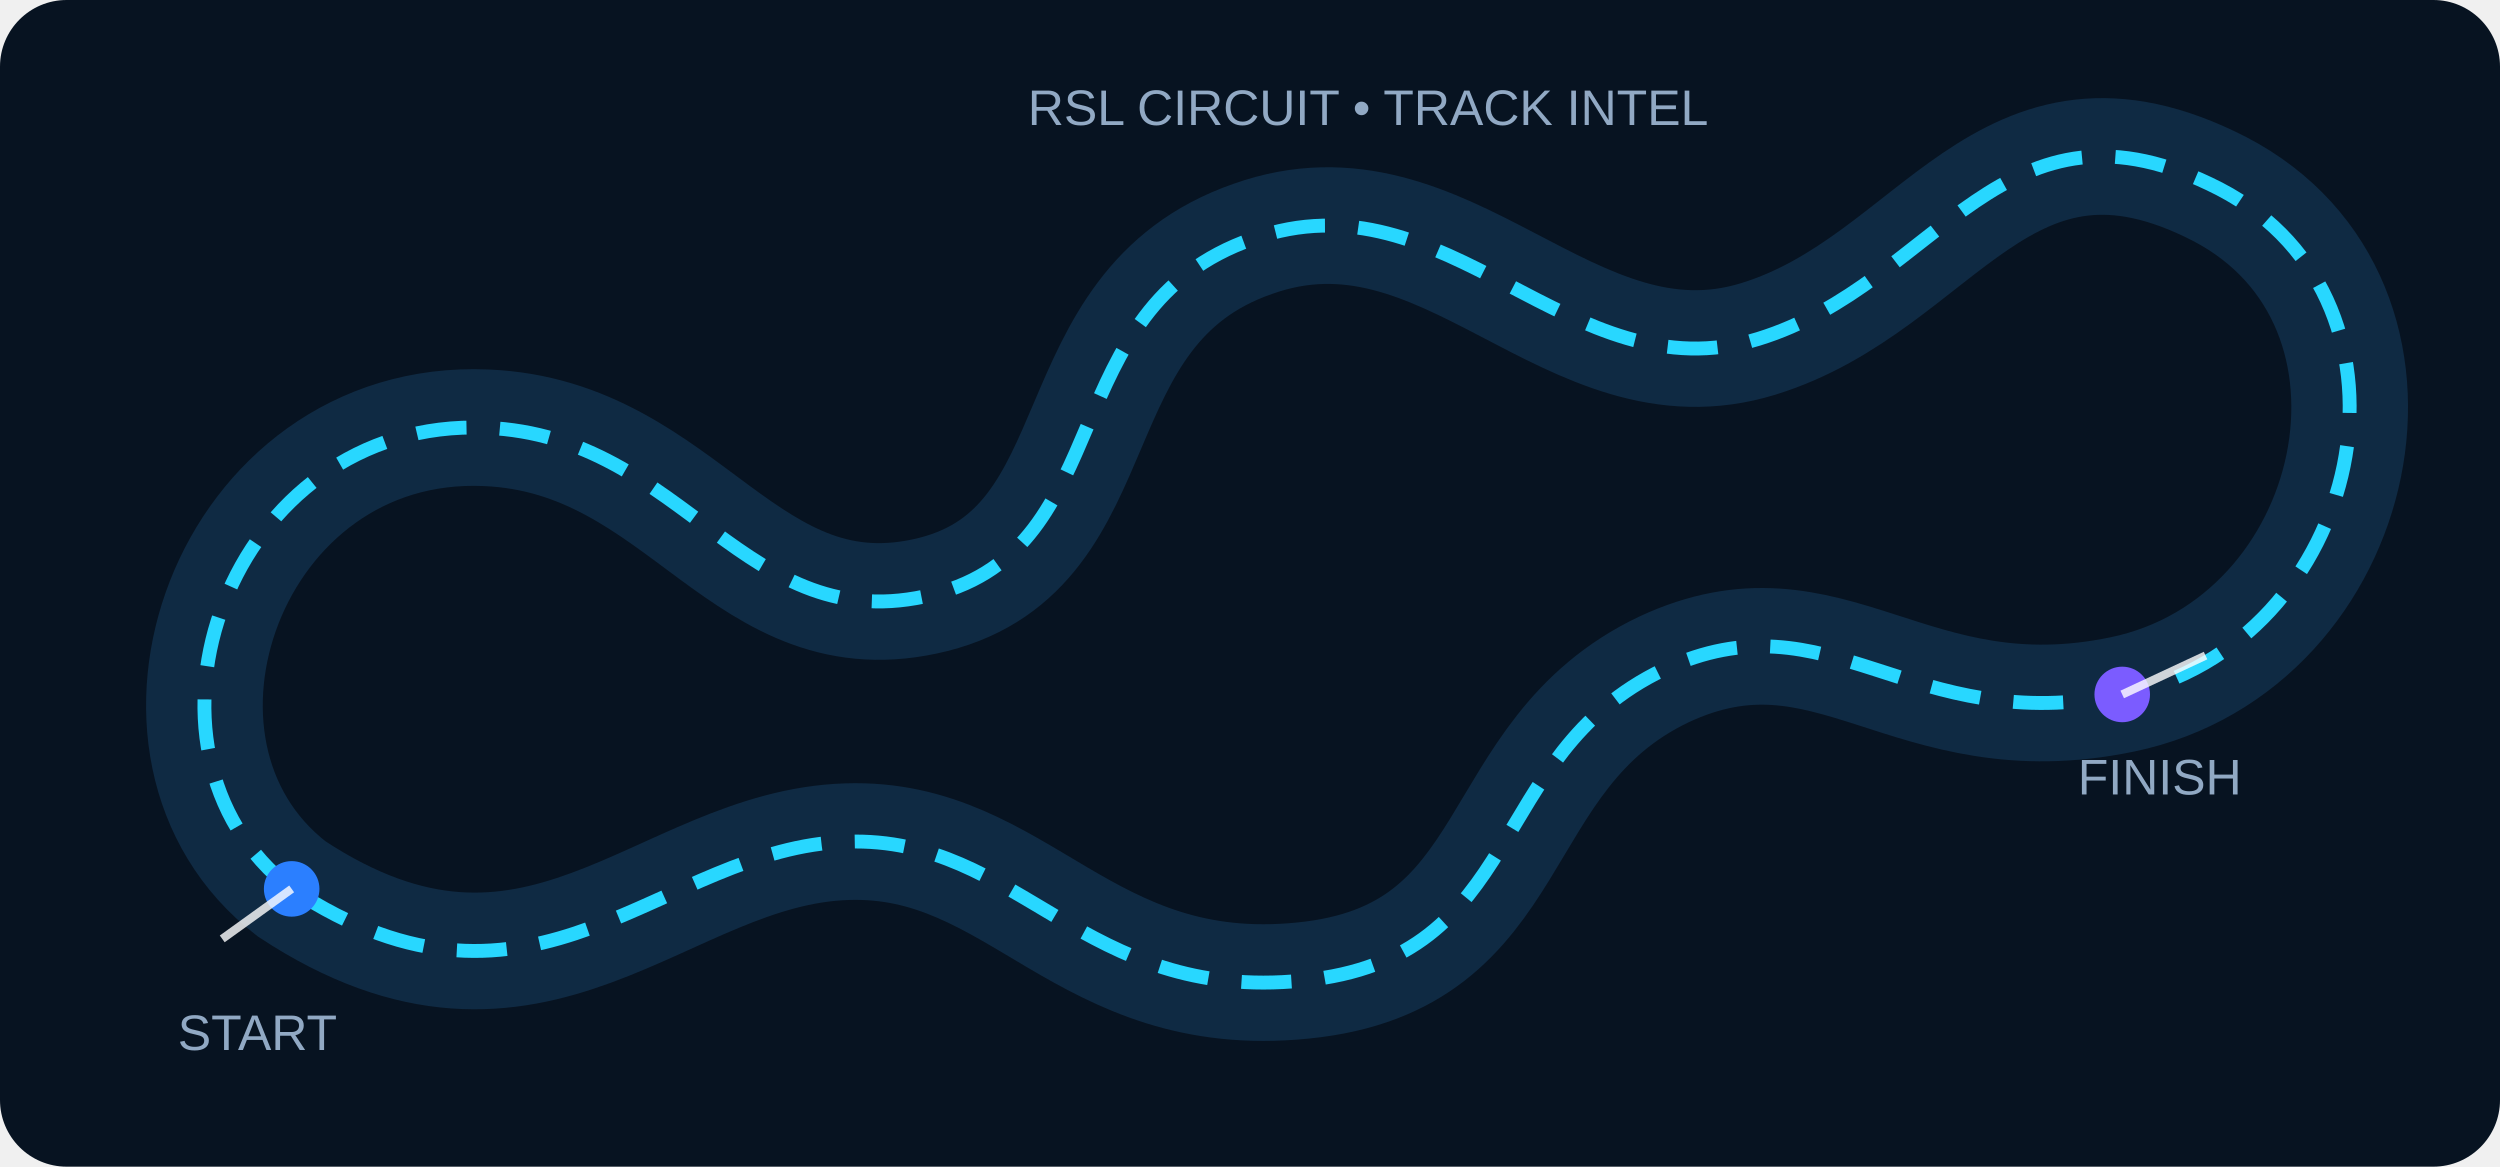
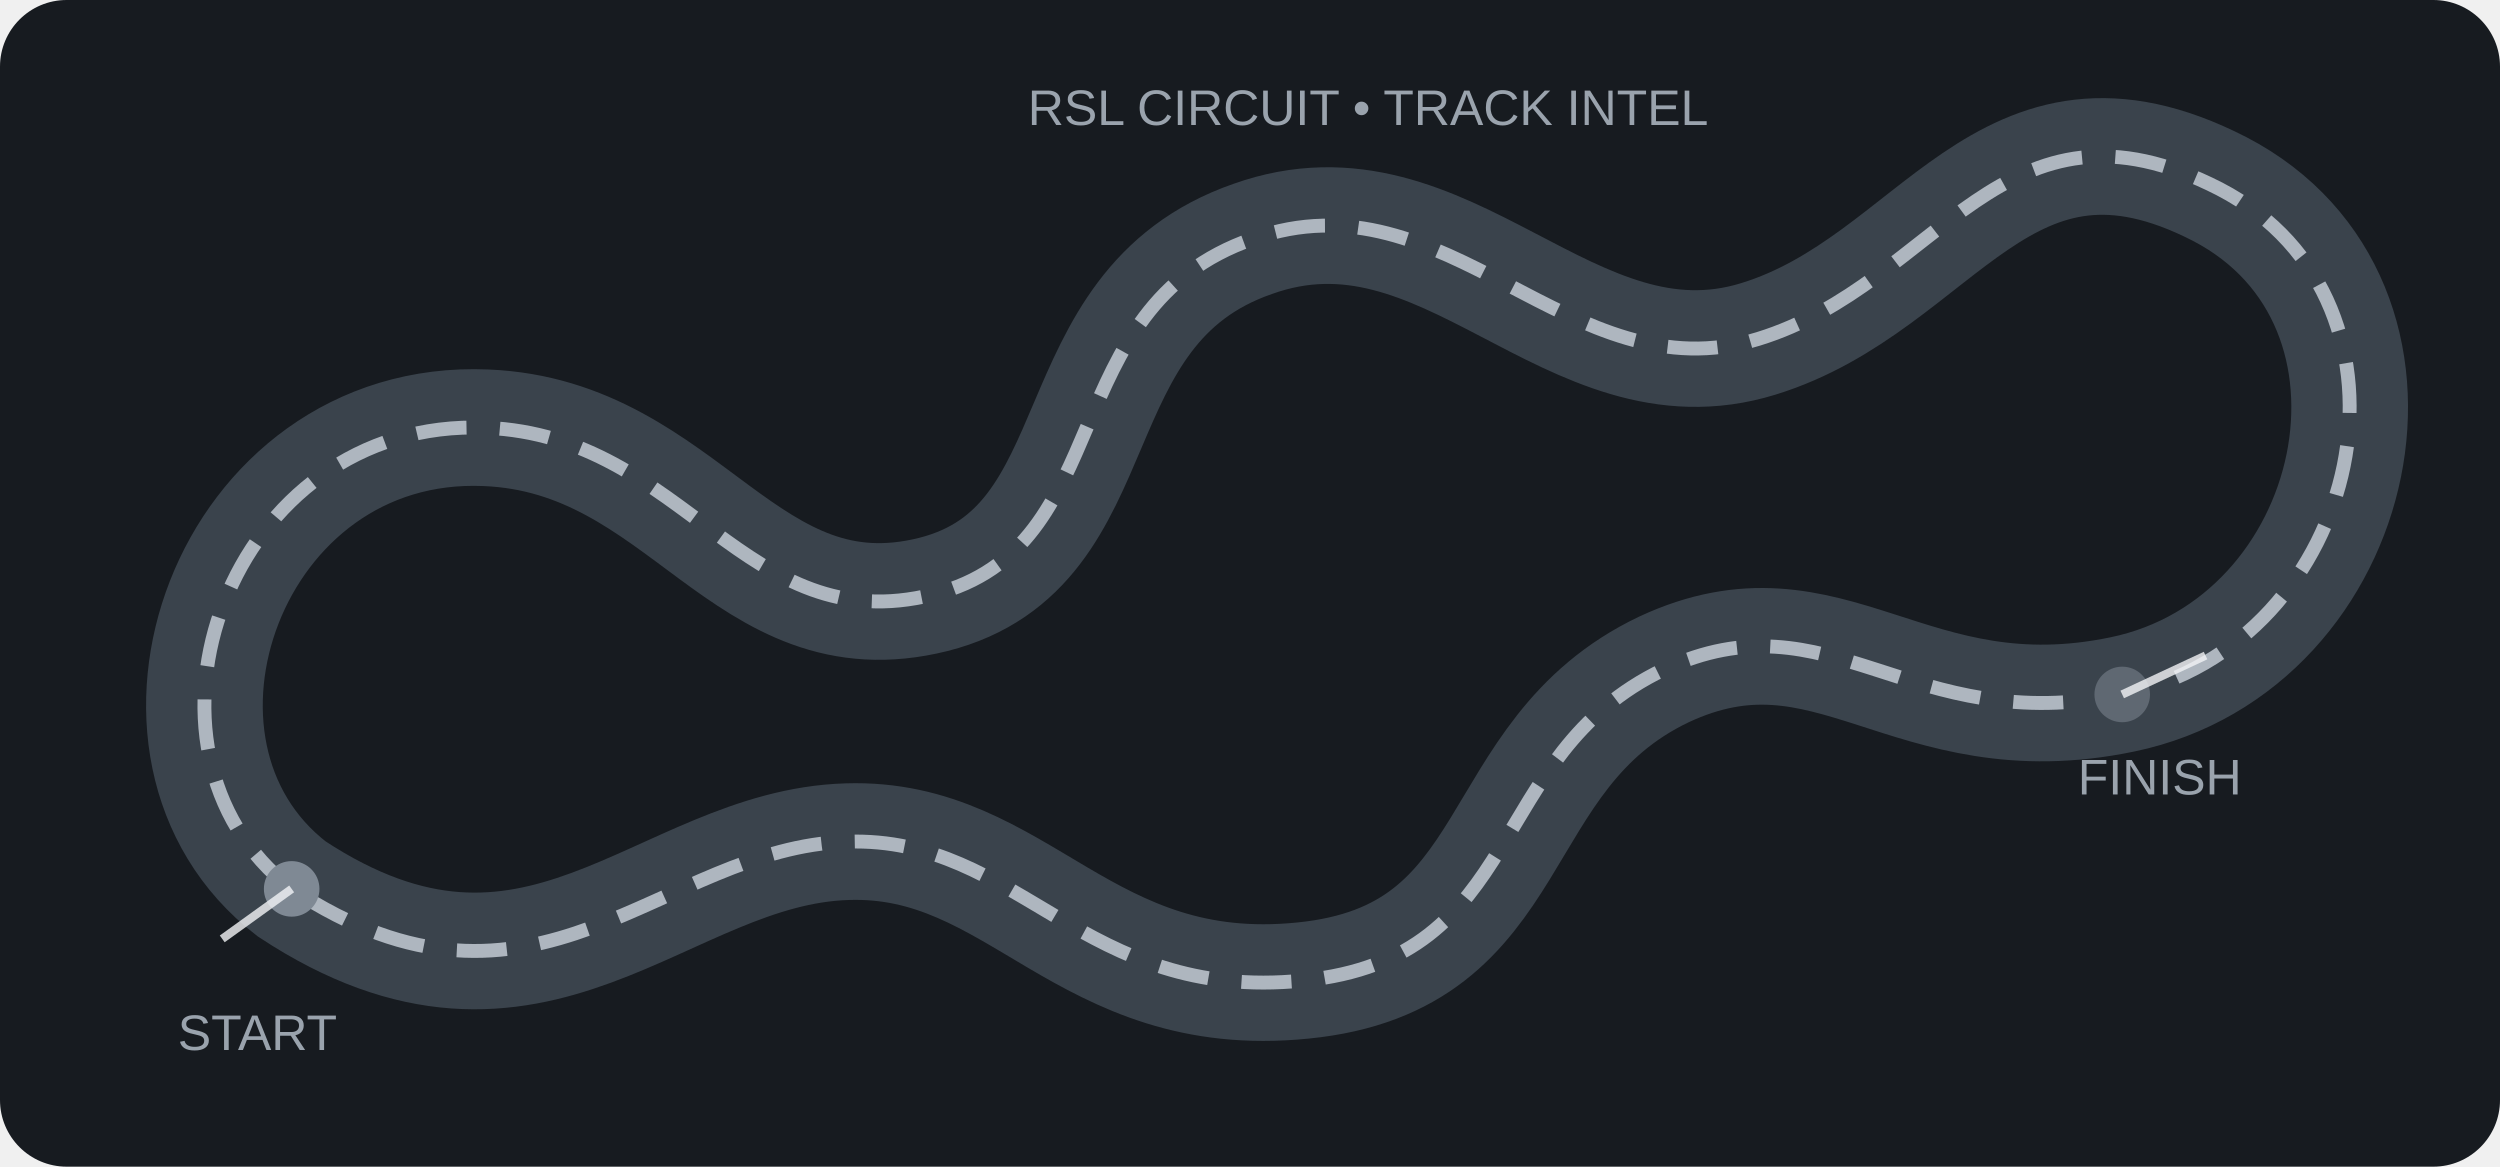
<svg xmlns="http://www.w3.org/2000/svg" viewBox="0 0 900 420" role="img" aria-labelledby="t d">
-   <rect width="900" height="420" rx="24" fill="#071321" />
-   <path d="M105 320C40 270 82 150 175 154c72 3 93 77 161 60 67-17 43-103 115-128 70-25 114 57 182 36 65-20 88-94 166-54 79 41 52 164-35 182-77 16-105-37-165-9-65 31-49 104-130 112-79 8-102-52-164-50-67 2-112 75-200 17z" fill="none" stroke="#0f2a43" stroke-width="42" stroke-linecap="round" />
-   <path d="M105 320C40 270 82 150 175 154c72 3 93 77 161 60 67-17 43-103 115-128 70-25 114 57 182 36 65-20 88-94 166-54 79 41 52 164-35 182-77 16-105-37-165-9-65 31-49 104-130 112-79 8-102-52-164-50-67 2-112 75-200 17z" fill="none" stroke="#28d7ff" stroke-width="5" stroke-dasharray="18 12" />
-   <circle cx="105" cy="320" r="10" fill="#2b7fff" />
-   <circle cx="764" cy="250" r="10" fill="#7b5cff" />
-   <path d="M105 320l-25 18M764 250l30-14" stroke="#fff" stroke-width="3" opacity=".8" />
-   <g fill="#91a9c4" font-family="Arial" font-size="18">
+   <rect width="900" height="420" rx="24" fill="#171b20" />
+   <path d="M105 320C40 270 82 150 175 154c72 3 93 77 161 60 67-17 43-103 115-128 70-25 114 57 182 36 65-20 88-94 166-54 79 41 52 164-35 182-77 16-105-37-165-9-65 31-49 104-130 112-79 8-102-52-164-50-67 2-112 75-200 17z" fill="none" stroke="#3a434c" stroke-width="42" stroke-linecap="round" />
+   <path d="M105 320C40 270 82 150 175 154c72 3 93 77 161 60 67-17 43-103 115-128 70-25 114 57 182 36 65-20 88-94 166-54 79 41 52 164-35 182-77 16-105-37-165-9-65 31-49 104-130 112-79 8-102-52-164-50-67 2-112 75-200 17z" fill="none" stroke="#aeb6bf" stroke-width="5" stroke-dasharray="18 12" />
+   <circle cx="105" cy="320" r="10" fill="#7f8994" />
+   <circle cx="764" cy="250" r="10" fill="#5f6872" />
+   <path d="M105 320l-25 18M764 250l30-14" stroke="#f2f4f6" stroke-width="3" opacity=".8" />
+   <g fill="#9aa3ad" font-family="Arial" font-size="18">
    <text x="64" y="378">START</text>
    <text x="748" y="286">FINISH</text>
    <text x="370" y="45">RSL CIRCUIT • TRACK INTEL</text>
  </g>
</svg>
